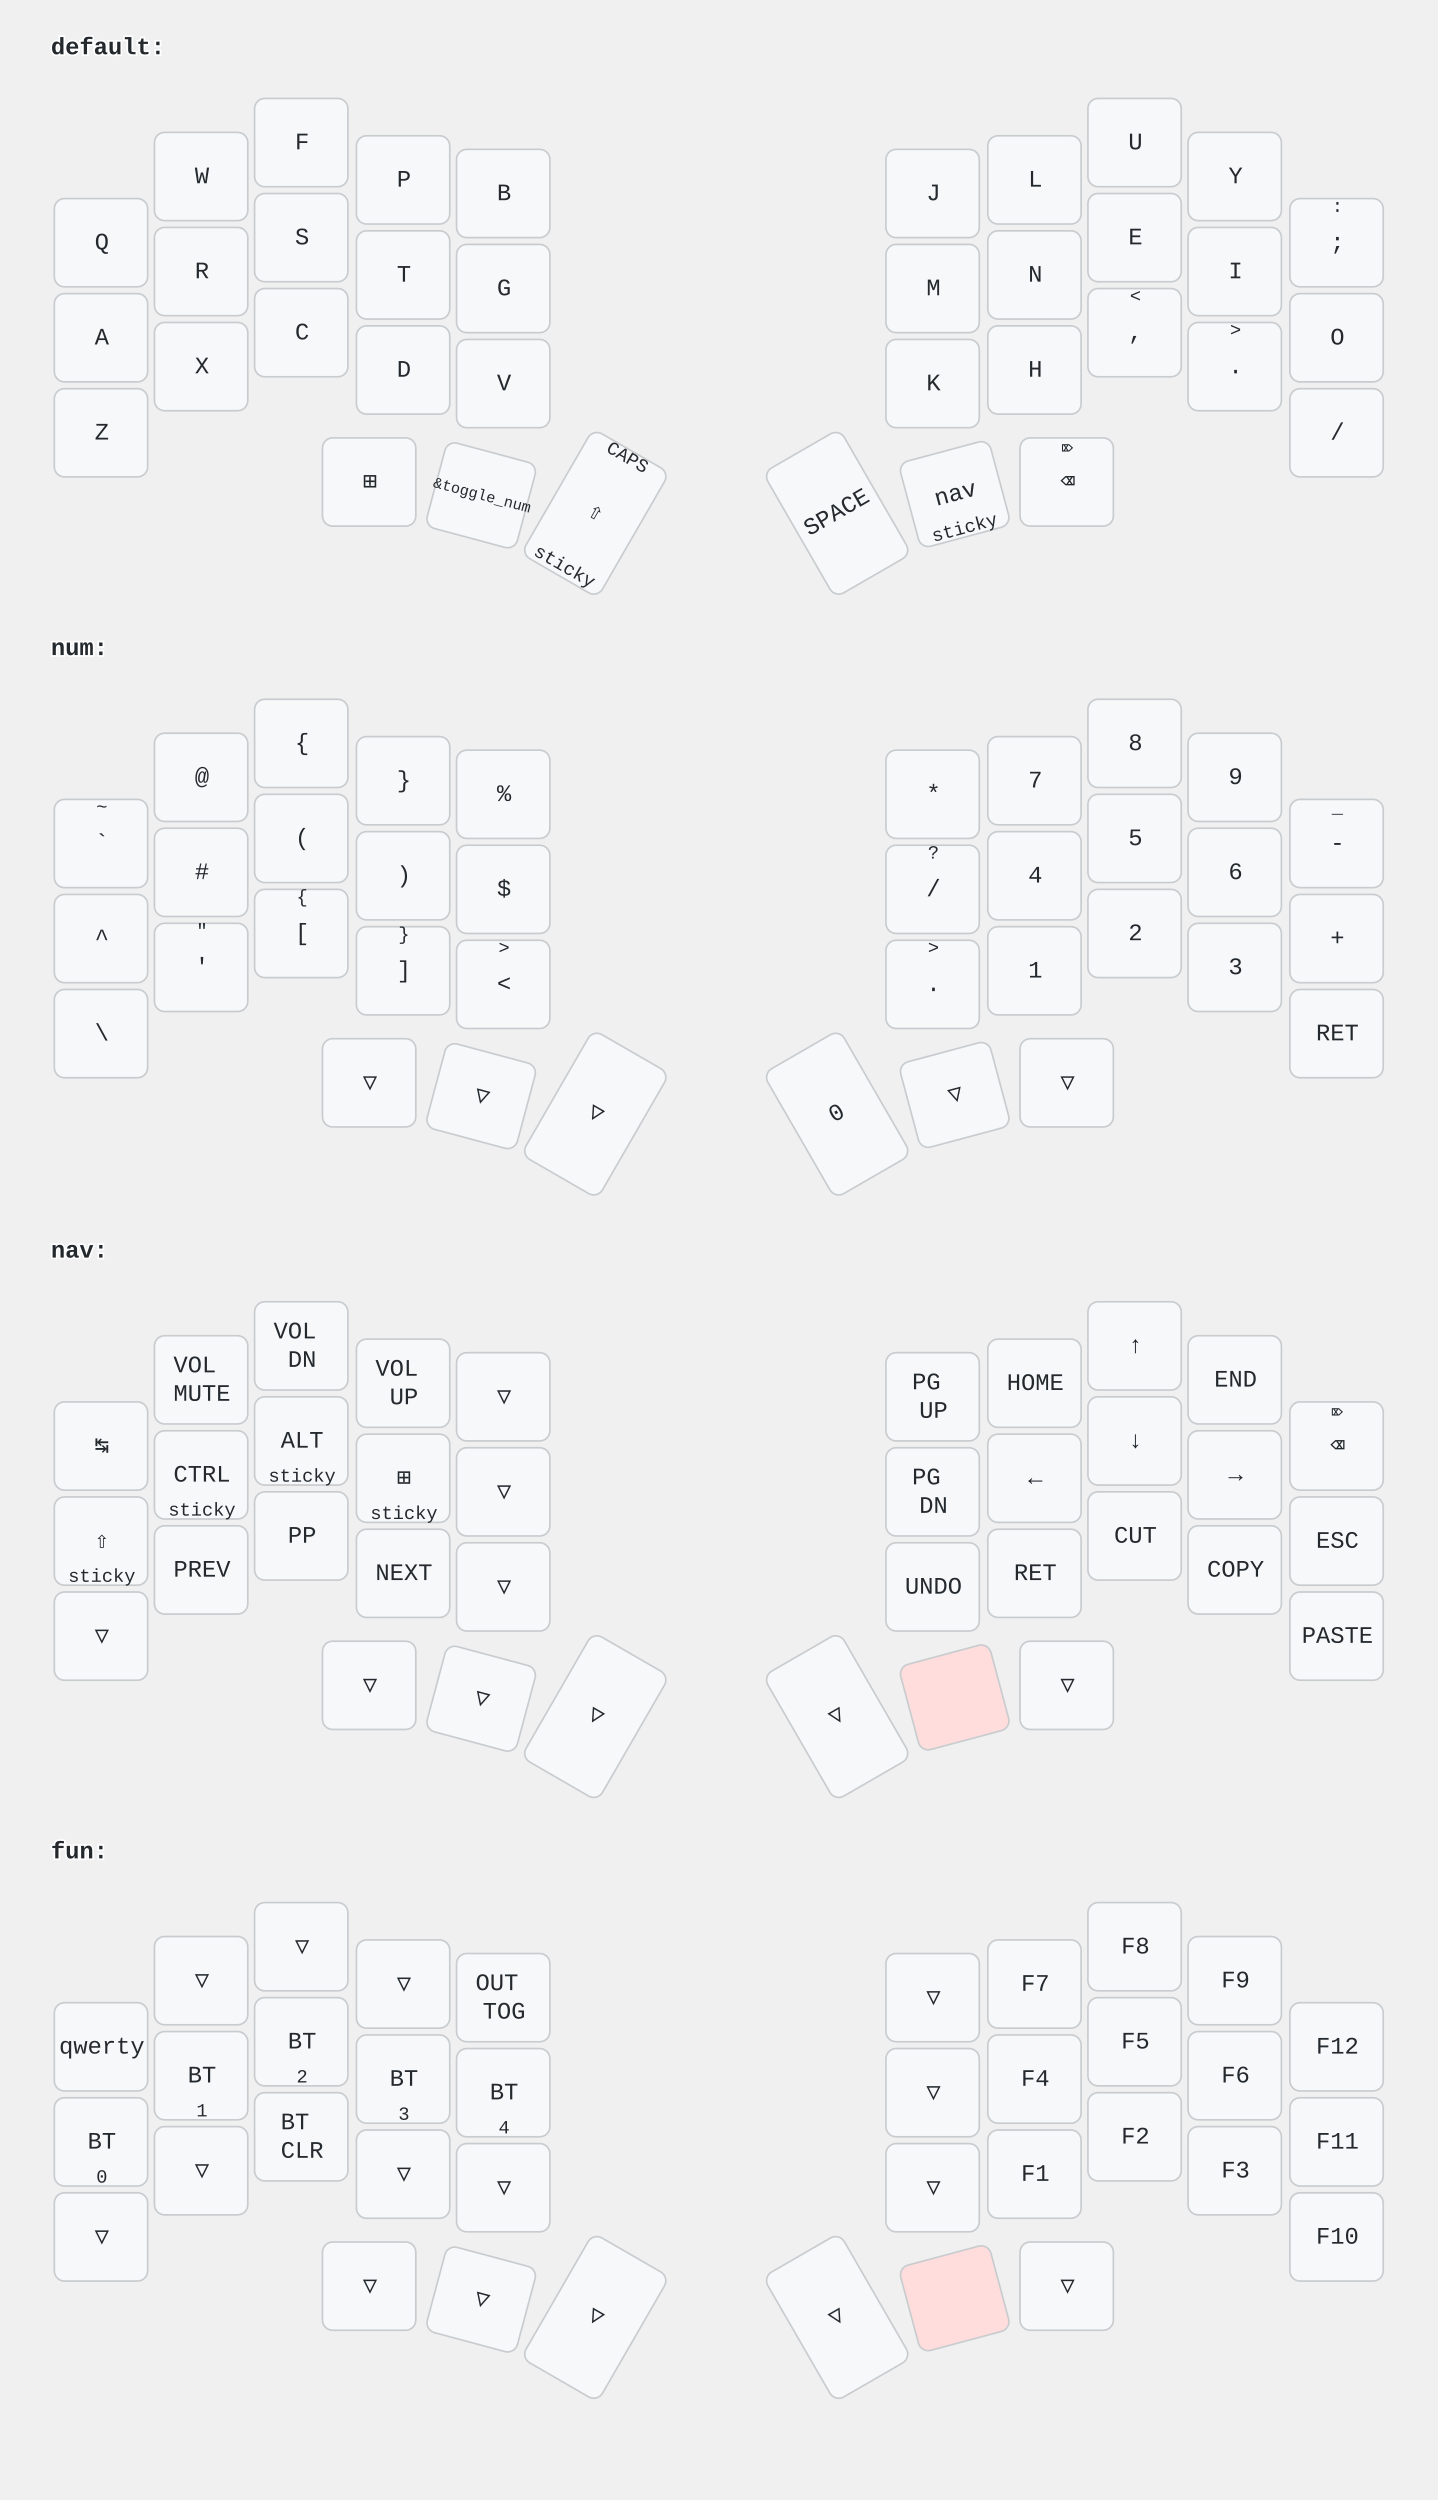
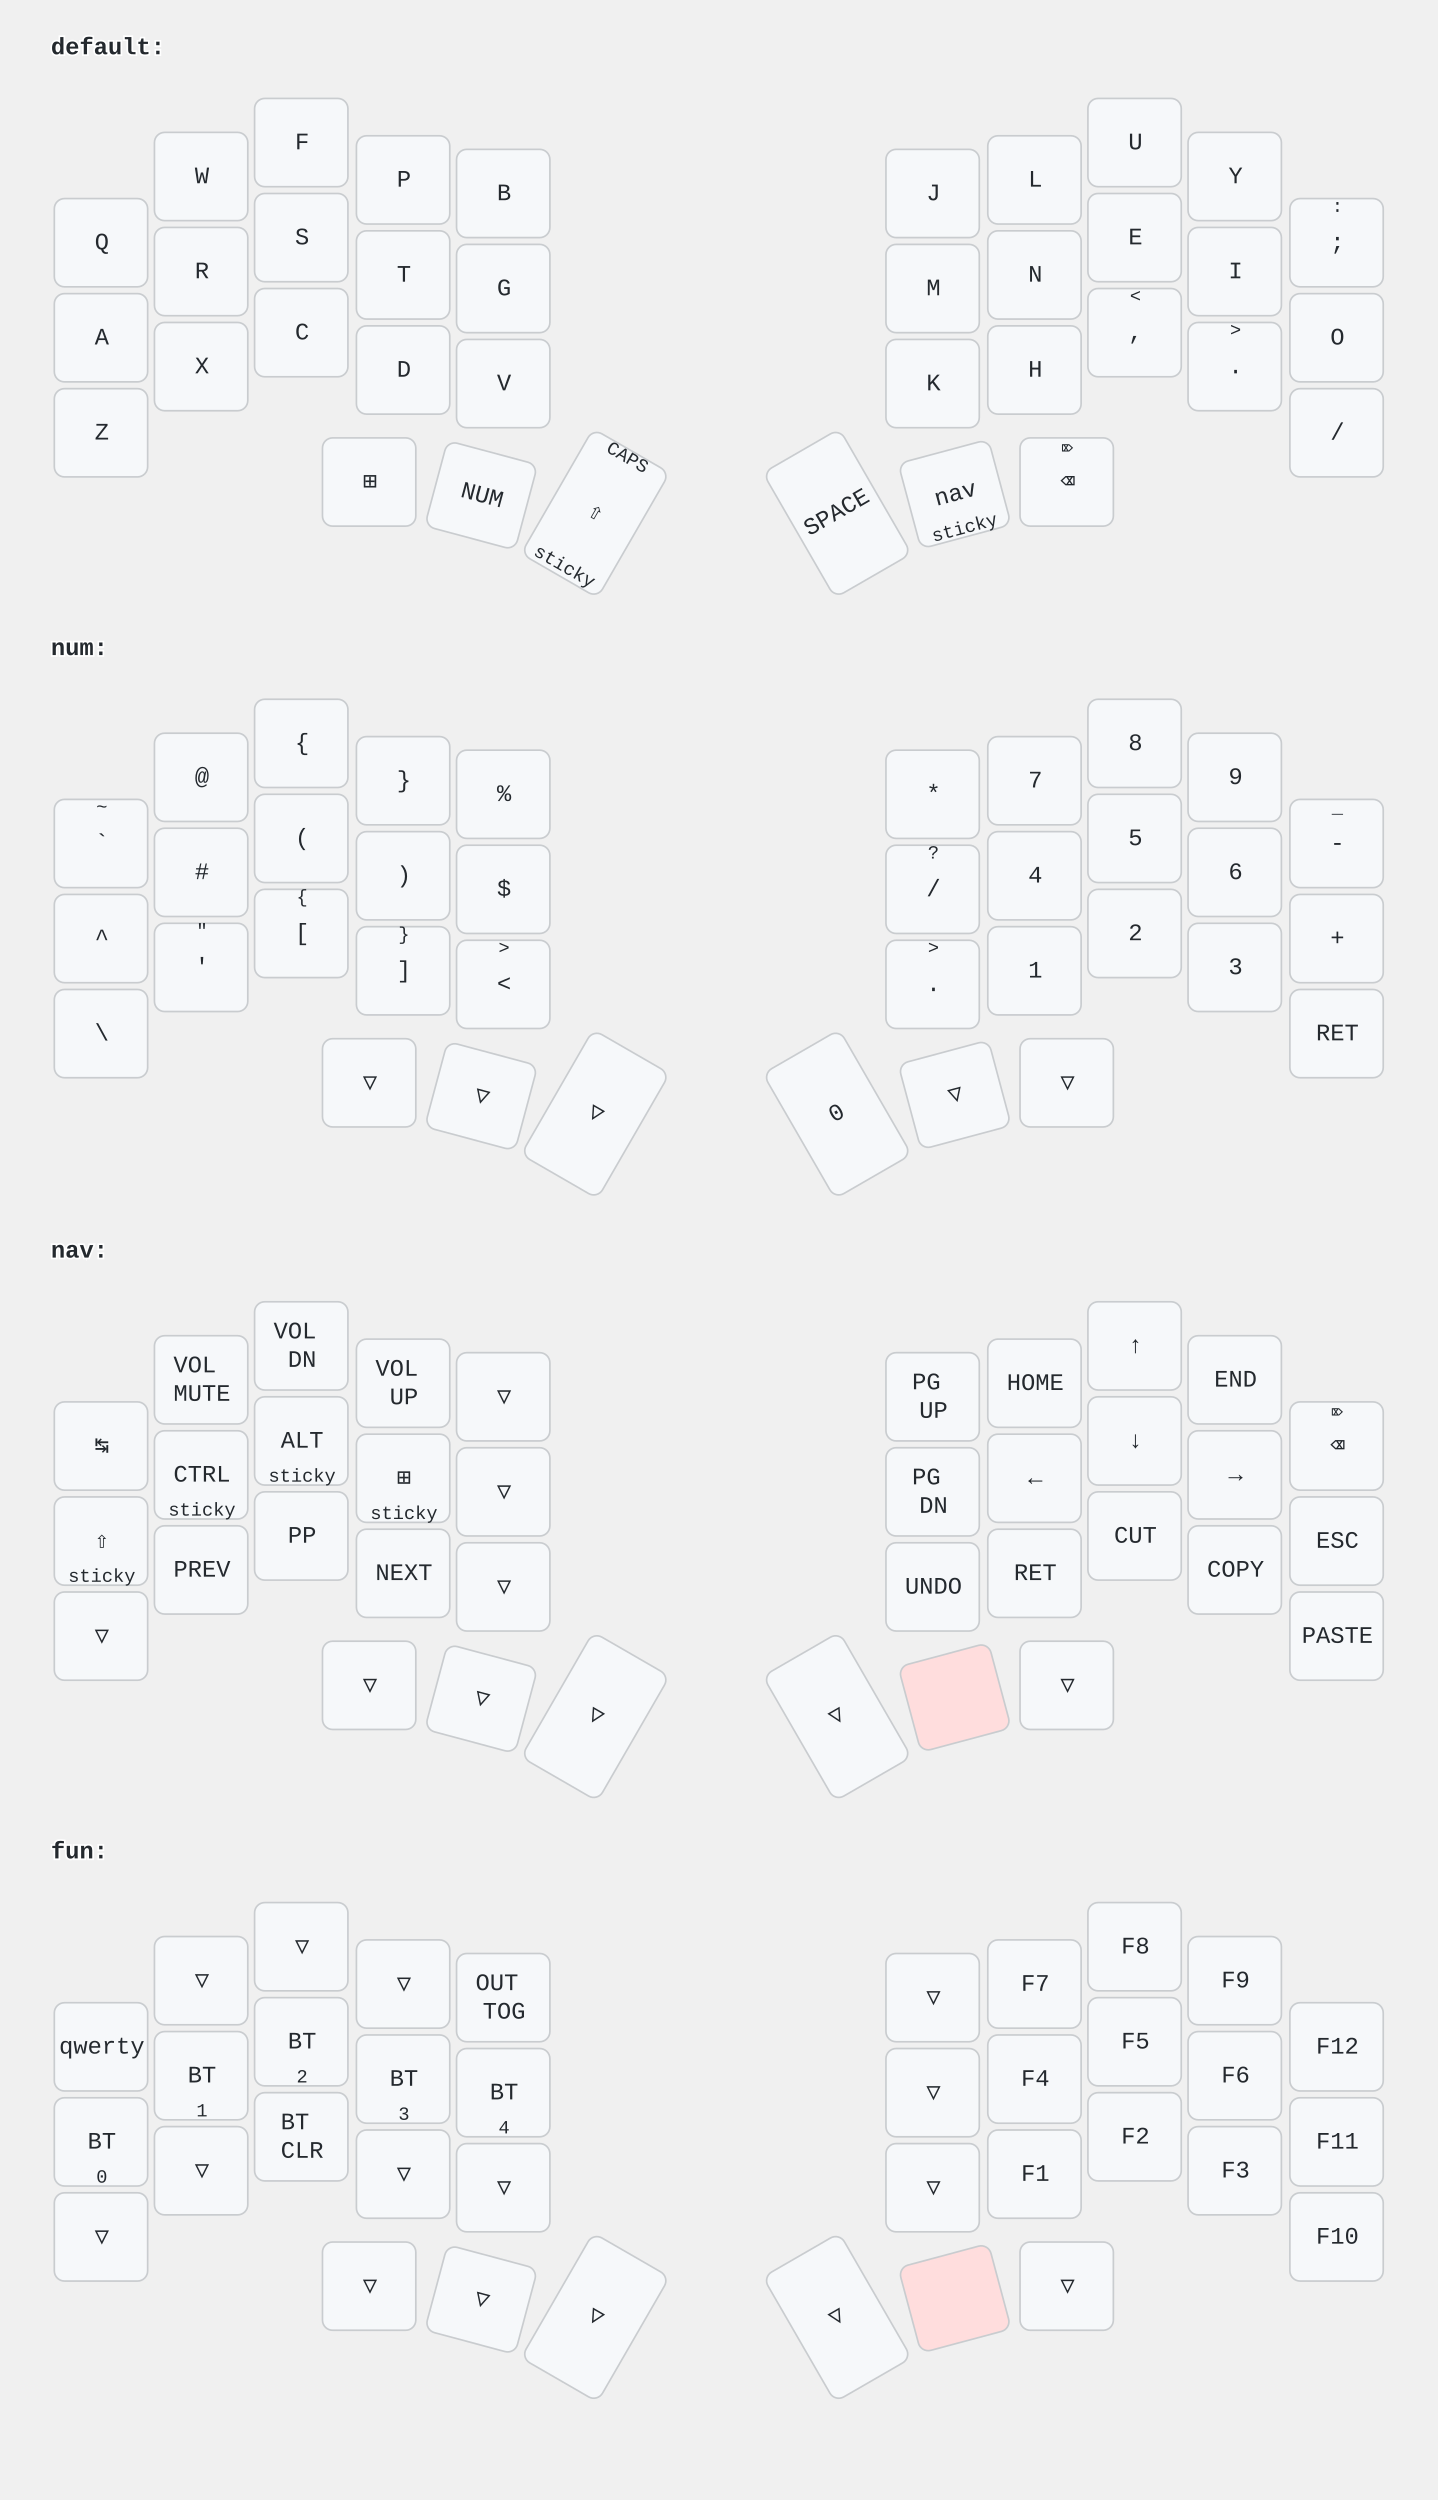
<svg xmlns="http://www.w3.org/2000/svg" width="847" height="1473" viewBox="0 0 847 1473" class="keymap">
  <style>/* font and background color specifications */
svg {
    font-family: SFMono-Regular,Consolas,Liberation Mono,Menlo,monospace;
    font-size: 14px;
    font-kerning: normal;
    text-rendering: optimizeLegibility;
    fill: #24292e;
}

/* default key styling */
rect {
    fill: #f6f8fa;
    stroke: #c9cccf;
    stroke-width: 1;
}

/* color accent for combo boxes */
rect.combo {
    fill: #cdf;
}

/* color accent for held keys */
rect.held, rect.combo.held {
    fill: #fdd;
}

/* color accent for ghost (optional) keys */
rect.ghost, rect.combo.ghost {
    fill: #ddd;
}

text {
    text-anchor: middle;
    dominant-baseline: middle;
}

/* styling for layer labels */
text.label {
    font-weight: bold;
    text-anchor: start;
    stroke: white;
    stroke-width: 2;
    paint-order: stroke;
}

/* styling for combo tap, and key hold/shifted label text */
text.combo, text.hold, text.shifted {
    font-size: 11px;
}

text.hold {
    text-anchor: middle;
    dominant-baseline: auto;
}

text.shifted {
    text-anchor: middle;
    dominant-baseline: hanging;
}

/* styling for hold/shifted label text in combo box */
text.combo.hold, text.combo.shifted {
    font-size: 8px;
}

/* styling for combo dendrons */
path {
    stroke-width: 1;
    stroke: gray;
    fill: none;
}
</style>
  <g transform="translate(30, 0)" class="layer-default">
    <text x="0" y="28" class="label">default:</text>
    <g transform="translate(0, 56)">
      <g transform="translate(30, 87)" class="key keypos-0">
        <rect rx="6" ry="6" x="-28" y="-26" width="55" height="52" class="key" />
        <text x="0" y="0" class="key tap">Q</text>
      </g>
      <g transform="translate(89, 48)" class="key keypos-1">
        <rect rx="6" ry="6" x="-28" y="-26" width="55" height="52" class="key" />
        <text x="0" y="0" class="key tap">W</text>
      </g>
      <g transform="translate(148, 28)" class="key keypos-2">
        <rect rx="6" ry="6" x="-28" y="-26" width="55" height="52" class="key" />
        <text x="0" y="0" class="key tap">F</text>
      </g>
      <g transform="translate(208, 50)" class="key keypos-3">
        <rect rx="6" ry="6" x="-28" y="-26" width="55" height="52" class="key" />
        <text x="0" y="0" class="key tap">P</text>
      </g>
      <g transform="translate(267, 58)" class="key keypos-4">
        <rect rx="6" ry="6" x="-28" y="-26" width="55" height="52" class="key" />
        <text x="0" y="0" class="key tap">B</text>
      </g>
      <g transform="translate(520, 58)" class="key keypos-5">
        <rect rx="6" ry="6" x="-28" y="-26" width="55" height="52" class="key" />
        <text x="0" y="0" class="key tap">J</text>
      </g>
      <g transform="translate(580, 50)" class="key keypos-6">
        <rect rx="6" ry="6" x="-28" y="-26" width="55" height="52" class="key" />
        <text x="0" y="0" class="key tap">L</text>
      </g>
      <g transform="translate(639, 28)" class="key keypos-7">
        <rect rx="6" ry="6" x="-28" y="-26" width="55" height="52" class="key" />
        <text x="0" y="0" class="key tap">U</text>
      </g>
      <g transform="translate(698, 48)" class="key keypos-8">
        <rect rx="6" ry="6" x="-28" y="-26" width="55" height="52" class="key" />
        <text x="0" y="0" class="key tap">Y</text>
      </g>
      <g transform="translate(758, 87)" class="key keypos-9">
        <rect rx="6" ry="6" x="-28" y="-26" width="55" height="52" class="key" />
        <text x="0" y="0" class="key tap">;</text>
        <text x="0" y="-24" class="key shifted">:</text>
      </g>
      <g transform="translate(30, 143)" class="key keypos-10">
        <rect rx="6" ry="6" x="-28" y="-26" width="55" height="52" class="key" />
        <text x="0" y="0" class="key tap">A</text>
      </g>
      <g transform="translate(89, 104)" class="key keypos-11">
        <rect rx="6" ry="6" x="-28" y="-26" width="55" height="52" class="key" />
        <text x="0" y="0" class="key tap">R</text>
      </g>
      <g transform="translate(148, 84)" class="key keypos-12">
        <rect rx="6" ry="6" x="-28" y="-26" width="55" height="52" class="key" />
        <text x="0" y="0" class="key tap">S</text>
      </g>
      <g transform="translate(208, 106)" class="key keypos-13">
        <rect rx="6" ry="6" x="-28" y="-26" width="55" height="52" class="key" />
        <text x="0" y="0" class="key tap">T</text>
      </g>
      <g transform="translate(267, 114)" class="key keypos-14">
        <rect rx="6" ry="6" x="-28" y="-26" width="55" height="52" class="key" />
        <text x="0" y="0" class="key tap">G</text>
      </g>
      <g transform="translate(520, 114)" class="key keypos-15">
        <rect rx="6" ry="6" x="-28" y="-26" width="55" height="52" class="key" />
        <text x="0" y="0" class="key tap">M</text>
      </g>
      <g transform="translate(580, 106)" class="key keypos-16">
        <rect rx="6" ry="6" x="-28" y="-26" width="55" height="52" class="key" />
        <text x="0" y="0" class="key tap">N</text>
      </g>
      <g transform="translate(639, 84)" class="key keypos-17">
        <rect rx="6" ry="6" x="-28" y="-26" width="55" height="52" class="key" />
        <text x="0" y="0" class="key tap">E</text>
      </g>
      <g transform="translate(698, 104)" class="key keypos-18">
        <rect rx="6" ry="6" x="-28" y="-26" width="55" height="52" class="key" />
        <text x="0" y="0" class="key tap">I</text>
      </g>
      <g transform="translate(758, 143)" class="key keypos-19">
        <rect rx="6" ry="6" x="-28" y="-26" width="55" height="52" class="key" />
        <text x="0" y="0" class="key tap">O</text>
      </g>
      <g transform="translate(30, 199)" class="key keypos-20">
        <rect rx="6" ry="6" x="-28" y="-26" width="55" height="52" class="key" />
        <text x="0" y="0" class="key tap">Z</text>
      </g>
      <g transform="translate(89, 160)" class="key keypos-21">
        <rect rx="6" ry="6" x="-28" y="-26" width="55" height="52" class="key" />
        <text x="0" y="0" class="key tap">X</text>
      </g>
      <g transform="translate(148, 140)" class="key keypos-22">
        <rect rx="6" ry="6" x="-28" y="-26" width="55" height="52" class="key" />
        <text x="0" y="0" class="key tap">C</text>
      </g>
      <g transform="translate(208, 162)" class="key keypos-23">
        <rect rx="6" ry="6" x="-28" y="-26" width="55" height="52" class="key" />
        <text x="0" y="0" class="key tap">D</text>
      </g>
      <g transform="translate(267, 170)" class="key keypos-24">
        <rect rx="6" ry="6" x="-28" y="-26" width="55" height="52" class="key" />
        <text x="0" y="0" class="key tap">V</text>
      </g>
      <g transform="translate(520, 170)" class="key keypos-25">
        <rect rx="6" ry="6" x="-28" y="-26" width="55" height="52" class="key" />
        <text x="0" y="0" class="key tap">K</text>
      </g>
      <g transform="translate(580, 162)" class="key keypos-26">
        <rect rx="6" ry="6" x="-28" y="-26" width="55" height="52" class="key" />
        <text x="0" y="0" class="key tap">H</text>
      </g>
      <g transform="translate(639, 140)" class="key keypos-27">
        <rect rx="6" ry="6" x="-28" y="-26" width="55" height="52" class="key" />
        <text x="0" y="0" class="key tap">,</text>
        <text x="0" y="-24" class="key shifted">&lt;</text>
      </g>
      <g transform="translate(698, 160)" class="key keypos-28">
        <rect rx="6" ry="6" x="-28" y="-26" width="55" height="52" class="key" />
        <text x="0" y="0" class="key tap">.</text>
        <text x="0" y="-24" class="key shifted">&gt;</text>
      </g>
      <g transform="translate(758, 199)" class="key keypos-29">
        <rect rx="6" ry="6" x="-28" y="-26" width="55" height="52" class="key" />
        <text x="0" y="0" class="key tap">/</text>
      </g>
      <g transform="translate(188, 228)" class="key keypos-30">
        <rect rx="6" ry="6" x="-28" y="-26" width="55" height="52" class="key" />
        <text x="0" y="0" class="key tap">⊞</text>
      </g>
      <g transform="translate(254, 236) rotate(15.0)" class="key keypos-31">
        <rect rx="6" ry="6" x="-28" y="-26" width="55" height="52" class="key" />
-         <text x="0" y="0" class="key tap">
-           <tspan style="font-size: 64%">&amp;toggle_num</tspan>
-         </text>
+         <text x="0" y="0" class="key tap">NUM</text>
      </g>
      <g transform="translate(321, 246) rotate(30.0)" class="key keypos-32">
        <rect rx="6" ry="6" x="-26" y="-42" width="52" height="85" class="key" />
        <text x="0" y="0" class="key tap">⇧</text>
        <text x="0" y="40" class="key hold">sticky</text>
        <text x="0" y="-40" class="key shifted">CAPS</text>
      </g>
      <g transform="translate(463, 246) rotate(-30.0)" class="key keypos-33">
        <rect rx="6" ry="6" x="-26" y="-42" width="52" height="85" class="key" />
        <text x="0" y="0" class="key tap">SPACE</text>
      </g>
      <g transform="translate(533, 235) rotate(-15.0)" class="key keypos-34">
        <rect rx="6" ry="6" x="-28" y="-26" width="55" height="52" class="key" />
        <text x="0" y="0" class="key tap">nav</text>
        <text x="0" y="24" class="key hold">sticky</text>
      </g>
      <g transform="translate(599, 228)" class="key keypos-35">
        <rect rx="6" ry="6" x="-28" y="-26" width="55" height="52" class="key" />
        <text x="0" y="0" class="key tap">⌫</text>
        <text x="0" y="-24" class="key shifted">⌦</text>
      </g>
    </g>
  </g>
  <g transform="translate(30, 354)" class="layer-num">
    <text x="0" y="28" class="label">num:</text>
    <g transform="translate(0, 56)">
      <g transform="translate(30, 87)" class="key keypos-0">
        <rect rx="6" ry="6" x="-28" y="-26" width="55" height="52" class="key" />
        <text x="0" y="0" class="key tap">`</text>
        <text x="0" y="-24" class="key shifted">~</text>
      </g>
      <g transform="translate(89, 48)" class="key keypos-1">
        <rect rx="6" ry="6" x="-28" y="-26" width="55" height="52" class="key" />
        <text x="0" y="0" class="key tap">@</text>
      </g>
      <g transform="translate(148, 28)" class="key keypos-2">
        <rect rx="6" ry="6" x="-28" y="-26" width="55" height="52" class="key" />
        <text x="0" y="0" class="key tap">{</text>
      </g>
      <g transform="translate(208, 50)" class="key keypos-3">
        <rect rx="6" ry="6" x="-28" y="-26" width="55" height="52" class="key" />
        <text x="0" y="0" class="key tap">}</text>
      </g>
      <g transform="translate(267, 58)" class="key keypos-4">
        <rect rx="6" ry="6" x="-28" y="-26" width="55" height="52" class="key" />
        <text x="0" y="0" class="key tap">%</text>
      </g>
      <g transform="translate(520, 58)" class="key keypos-5">
        <rect rx="6" ry="6" x="-28" y="-26" width="55" height="52" class="key" />
        <text x="0" y="0" class="key tap">*</text>
      </g>
      <g transform="translate(580, 50)" class="key keypos-6">
        <rect rx="6" ry="6" x="-28" y="-26" width="55" height="52" class="key" />
        <text x="0" y="0" class="key tap">7</text>
      </g>
      <g transform="translate(639, 28)" class="key keypos-7">
        <rect rx="6" ry="6" x="-28" y="-26" width="55" height="52" class="key" />
        <text x="0" y="0" class="key tap">8</text>
      </g>
      <g transform="translate(698, 48)" class="key keypos-8">
        <rect rx="6" ry="6" x="-28" y="-26" width="55" height="52" class="key" />
        <text x="0" y="0" class="key tap">9</text>
      </g>
      <g transform="translate(758, 87)" class="key keypos-9">
        <rect rx="6" ry="6" x="-28" y="-26" width="55" height="52" class="key" />
        <text x="0" y="0" class="key tap">-</text>
        <text x="0" y="-24" class="key shifted">_</text>
      </g>
      <g transform="translate(30, 143)" class="key keypos-10">
        <rect rx="6" ry="6" x="-28" y="-26" width="55" height="52" class="key" />
        <text x="0" y="0" class="key tap">^</text>
      </g>
      <g transform="translate(89, 104)" class="key keypos-11">
        <rect rx="6" ry="6" x="-28" y="-26" width="55" height="52" class="key" />
        <text x="0" y="0" class="key tap">#</text>
      </g>
      <g transform="translate(148, 84)" class="key keypos-12">
        <rect rx="6" ry="6" x="-28" y="-26" width="55" height="52" class="key" />
        <text x="0" y="0" class="key tap">(</text>
      </g>
      <g transform="translate(208, 106)" class="key keypos-13">
        <rect rx="6" ry="6" x="-28" y="-26" width="55" height="52" class="key" />
        <text x="0" y="0" class="key tap">)</text>
      </g>
      <g transform="translate(267, 114)" class="key keypos-14">
        <rect rx="6" ry="6" x="-28" y="-26" width="55" height="52" class="key" />
        <text x="0" y="0" class="key tap">$</text>
      </g>
      <g transform="translate(520, 114)" class="key keypos-15">
        <rect rx="6" ry="6" x="-28" y="-26" width="55" height="52" class="key" />
        <text x="0" y="0" class="key tap">/</text>
        <text x="0" y="-24" class="key shifted">?</text>
      </g>
      <g transform="translate(580, 106)" class="key keypos-16">
        <rect rx="6" ry="6" x="-28" y="-26" width="55" height="52" class="key" />
        <text x="0" y="0" class="key tap">4</text>
      </g>
      <g transform="translate(639, 84)" class="key keypos-17">
        <rect rx="6" ry="6" x="-28" y="-26" width="55" height="52" class="key" />
        <text x="0" y="0" class="key tap">5</text>
      </g>
      <g transform="translate(698, 104)" class="key keypos-18">
        <rect rx="6" ry="6" x="-28" y="-26" width="55" height="52" class="key" />
        <text x="0" y="0" class="key tap">6</text>
      </g>
      <g transform="translate(758, 143)" class="key keypos-19">
        <rect rx="6" ry="6" x="-28" y="-26" width="55" height="52" class="key" />
        <text x="0" y="0" class="key tap">+</text>
      </g>
      <g transform="translate(30, 199)" class="key keypos-20">
        <rect rx="6" ry="6" x="-28" y="-26" width="55" height="52" class="key" />
        <text x="0" y="0" class="key tap">\</text>
      </g>
      <g transform="translate(89, 160)" class="key keypos-21">
        <rect rx="6" ry="6" x="-28" y="-26" width="55" height="52" class="key" />
        <text x="0" y="0" class="key tap">'</text>
        <text x="0" y="-24" class="key shifted">"</text>
      </g>
      <g transform="translate(148, 140)" class="key keypos-22">
        <rect rx="6" ry="6" x="-28" y="-26" width="55" height="52" class="key" />
        <text x="0" y="0" class="key tap">[</text>
        <text x="0" y="-24" class="key shifted">{</text>
      </g>
      <g transform="translate(208, 162)" class="key keypos-23">
        <rect rx="6" ry="6" x="-28" y="-26" width="55" height="52" class="key" />
        <text x="0" y="0" class="key tap">]</text>
        <text x="0" y="-24" class="key shifted">}</text>
      </g>
      <g transform="translate(267, 170)" class="key keypos-24">
        <rect rx="6" ry="6" x="-28" y="-26" width="55" height="52" class="key" />
        <text x="0" y="0" class="key tap">&lt;</text>
        <text x="0" y="-24" class="key shifted">&gt;</text>
      </g>
      <g transform="translate(520, 170)" class="key keypos-25">
        <rect rx="6" ry="6" x="-28" y="-26" width="55" height="52" class="key" />
        <text x="0" y="0" class="key tap">.</text>
        <text x="0" y="-24" class="key shifted">&gt;</text>
      </g>
      <g transform="translate(580, 162)" class="key keypos-26">
        <rect rx="6" ry="6" x="-28" y="-26" width="55" height="52" class="key" />
        <text x="0" y="0" class="key tap">1</text>
      </g>
      <g transform="translate(639, 140)" class="key keypos-27">
        <rect rx="6" ry="6" x="-28" y="-26" width="55" height="52" class="key" />
        <text x="0" y="0" class="key tap">2</text>
      </g>
      <g transform="translate(698, 160)" class="key keypos-28">
        <rect rx="6" ry="6" x="-28" y="-26" width="55" height="52" class="key" />
        <text x="0" y="0" class="key tap">3</text>
      </g>
      <g transform="translate(758, 199)" class="key keypos-29">
        <rect rx="6" ry="6" x="-28" y="-26" width="55" height="52" class="key" />
        <text x="0" y="0" class="key tap">RET</text>
      </g>
      <g transform="translate(188, 228)" class="key trans keypos-30">
        <rect rx="6" ry="6" x="-28" y="-26" width="55" height="52" class="key trans" />
        <text x="0" y="0" class="key trans tap">▽</text>
      </g>
      <g transform="translate(254, 236) rotate(15.0)" class="key trans keypos-31">
        <rect rx="6" ry="6" x="-28" y="-26" width="55" height="52" class="key trans" />
        <text x="0" y="0" class="key trans tap">▽</text>
      </g>
      <g transform="translate(321, 246) rotate(30.0)" class="key trans keypos-32">
        <rect rx="6" ry="6" x="-26" y="-42" width="52" height="85" class="key trans" />
        <text x="0" y="0" class="key trans tap">▽</text>
      </g>
      <g transform="translate(463, 246) rotate(-30.0)" class="key keypos-33">
        <rect rx="6" ry="6" x="-26" y="-42" width="52" height="85" class="key" />
        <text x="0" y="0" class="key tap">0</text>
      </g>
      <g transform="translate(533, 235) rotate(-15.0)" class="key trans keypos-34">
        <rect rx="6" ry="6" x="-28" y="-26" width="55" height="52" class="key trans" />
        <text x="0" y="0" class="key trans tap">▽</text>
      </g>
      <g transform="translate(599, 228)" class="key trans keypos-35">
        <rect rx="6" ry="6" x="-28" y="-26" width="55" height="52" class="key trans" />
        <text x="0" y="0" class="key trans tap">▽</text>
      </g>
    </g>
  </g>
  <g transform="translate(30, 709)" class="layer-nav">
    <text x="0" y="28" class="label">nav:</text>
    <g transform="translate(0, 56)">
      <g transform="translate(30, 87)" class="key keypos-0">
        <rect rx="6" ry="6" x="-28" y="-26" width="55" height="52" class="key" />
        <text x="0" y="0" class="key tap">↹</text>
      </g>
      <g transform="translate(89, 48)" class="key keypos-1">
        <rect rx="6" ry="6" x="-28" y="-26" width="55" height="52" class="key" />
        <text x="0" y="0" class="key tap">
          <tspan x="0" dy="-0.6em">VOL</tspan>
          <tspan x="0" dy="1.2em">MUTE</tspan>
        </text>
      </g>
      <g transform="translate(148, 28)" class="key keypos-2">
        <rect rx="6" ry="6" x="-28" y="-26" width="55" height="52" class="key" />
        <text x="0" y="0" class="key tap">
          <tspan x="0" dy="-0.6em">VOL</tspan>
          <tspan x="0" dy="1.2em">DN</tspan>
        </text>
      </g>
      <g transform="translate(208, 50)" class="key keypos-3">
        <rect rx="6" ry="6" x="-28" y="-26" width="55" height="52" class="key" />
        <text x="0" y="0" class="key tap">
          <tspan x="0" dy="-0.6em">VOL</tspan>
          <tspan x="0" dy="1.2em">UP</tspan>
        </text>
      </g>
      <g transform="translate(267, 58)" class="key trans keypos-4">
        <rect rx="6" ry="6" x="-28" y="-26" width="55" height="52" class="key trans" />
        <text x="0" y="0" class="key trans tap">▽</text>
      </g>
      <g transform="translate(520, 58)" class="key keypos-5">
        <rect rx="6" ry="6" x="-28" y="-26" width="55" height="52" class="key" />
        <text x="0" y="0" class="key tap">
          <tspan x="0" dy="-0.6em">PG</tspan>
          <tspan x="0" dy="1.2em">UP</tspan>
        </text>
      </g>
      <g transform="translate(580, 50)" class="key keypos-6">
        <rect rx="6" ry="6" x="-28" y="-26" width="55" height="52" class="key" />
        <text x="0" y="0" class="key tap">HOME</text>
      </g>
      <g transform="translate(639, 28)" class="key keypos-7">
        <rect rx="6" ry="6" x="-28" y="-26" width="55" height="52" class="key" />
        <text x="0" y="0" class="key tap">↑</text>
      </g>
      <g transform="translate(698, 48)" class="key keypos-8">
        <rect rx="6" ry="6" x="-28" y="-26" width="55" height="52" class="key" />
        <text x="0" y="0" class="key tap">END</text>
      </g>
      <g transform="translate(758, 87)" class="key keypos-9">
        <rect rx="6" ry="6" x="-28" y="-26" width="55" height="52" class="key" />
        <text x="0" y="0" class="key tap">⌫</text>
        <text x="0" y="-24" class="key shifted">⌦</text>
      </g>
      <g transform="translate(30, 143)" class="key keypos-10">
        <rect rx="6" ry="6" x="-28" y="-26" width="55" height="52" class="key" />
        <text x="0" y="0" class="key tap">⇧</text>
        <text x="0" y="24" class="key hold">sticky</text>
      </g>
      <g transform="translate(89, 104)" class="key keypos-11">
        <rect rx="6" ry="6" x="-28" y="-26" width="55" height="52" class="key" />
        <text x="0" y="0" class="key tap">CTRL</text>
        <text x="0" y="24" class="key hold">sticky</text>
      </g>
      <g transform="translate(148, 84)" class="key keypos-12">
        <rect rx="6" ry="6" x="-28" y="-26" width="55" height="52" class="key" />
        <text x="0" y="0" class="key tap">ALT</text>
        <text x="0" y="24" class="key hold">sticky</text>
      </g>
      <g transform="translate(208, 106)" class="key keypos-13">
        <rect rx="6" ry="6" x="-28" y="-26" width="55" height="52" class="key" />
        <text x="0" y="0" class="key tap">⊞</text>
        <text x="0" y="24" class="key hold">sticky</text>
      </g>
      <g transform="translate(267, 114)" class="key trans keypos-14">
        <rect rx="6" ry="6" x="-28" y="-26" width="55" height="52" class="key trans" />
        <text x="0" y="0" class="key trans tap">▽</text>
      </g>
      <g transform="translate(520, 114)" class="key keypos-15">
        <rect rx="6" ry="6" x="-28" y="-26" width="55" height="52" class="key" />
        <text x="0" y="0" class="key tap">
          <tspan x="0" dy="-0.6em">PG</tspan>
          <tspan x="0" dy="1.2em">DN</tspan>
        </text>
      </g>
      <g transform="translate(580, 106)" class="key keypos-16">
        <rect rx="6" ry="6" x="-28" y="-26" width="55" height="52" class="key" />
        <text x="0" y="0" class="key tap">←</text>
      </g>
      <g transform="translate(639, 84)" class="key keypos-17">
        <rect rx="6" ry="6" x="-28" y="-26" width="55" height="52" class="key" />
        <text x="0" y="0" class="key tap">↓</text>
      </g>
      <g transform="translate(698, 104)" class="key keypos-18">
        <rect rx="6" ry="6" x="-28" y="-26" width="55" height="52" class="key" />
        <text x="0" y="0" class="key tap">→</text>
      </g>
      <g transform="translate(758, 143)" class="key keypos-19">
        <rect rx="6" ry="6" x="-28" y="-26" width="55" height="52" class="key" />
        <text x="0" y="0" class="key tap">ESC</text>
      </g>
      <g transform="translate(30, 199)" class="key trans keypos-20">
        <rect rx="6" ry="6" x="-28" y="-26" width="55" height="52" class="key trans" />
        <text x="0" y="0" class="key trans tap">▽</text>
      </g>
      <g transform="translate(89, 160)" class="key keypos-21">
        <rect rx="6" ry="6" x="-28" y="-26" width="55" height="52" class="key" />
        <text x="0" y="0" class="key tap">PREV</text>
      </g>
      <g transform="translate(148, 140)" class="key keypos-22">
        <rect rx="6" ry="6" x="-28" y="-26" width="55" height="52" class="key" />
        <text x="0" y="0" class="key tap">PP</text>
      </g>
      <g transform="translate(208, 162)" class="key keypos-23">
        <rect rx="6" ry="6" x="-28" y="-26" width="55" height="52" class="key" />
        <text x="0" y="0" class="key tap">NEXT</text>
      </g>
      <g transform="translate(267, 170)" class="key trans keypos-24">
        <rect rx="6" ry="6" x="-28" y="-26" width="55" height="52" class="key trans" />
        <text x="0" y="0" class="key trans tap">▽</text>
      </g>
      <g transform="translate(520, 170)" class="key keypos-25">
        <rect rx="6" ry="6" x="-28" y="-26" width="55" height="52" class="key" />
        <text x="0" y="0" class="key tap">UNDO</text>
      </g>
      <g transform="translate(580, 162)" class="key keypos-26">
        <rect rx="6" ry="6" x="-28" y="-26" width="55" height="52" class="key" />
        <text x="0" y="0" class="key tap">RET</text>
      </g>
      <g transform="translate(639, 140)" class="key keypos-27">
        <rect rx="6" ry="6" x="-28" y="-26" width="55" height="52" class="key" />
        <text x="0" y="0" class="key tap">CUT</text>
      </g>
      <g transform="translate(698, 160)" class="key keypos-28">
        <rect rx="6" ry="6" x="-28" y="-26" width="55" height="52" class="key" />
        <text x="0" y="0" class="key tap">COPY</text>
      </g>
      <g transform="translate(758, 199)" class="key keypos-29">
        <rect rx="6" ry="6" x="-28" y="-26" width="55" height="52" class="key" />
        <text x="0" y="0" class="key tap">PASTE</text>
      </g>
      <g transform="translate(188, 228)" class="key trans keypos-30">
        <rect rx="6" ry="6" x="-28" y="-26" width="55" height="52" class="key trans" />
        <text x="0" y="0" class="key trans tap">▽</text>
      </g>
      <g transform="translate(254, 236) rotate(15.0)" class="key trans keypos-31">
        <rect rx="6" ry="6" x="-28" y="-26" width="55" height="52" class="key trans" />
        <text x="0" y="0" class="key trans tap">▽</text>
      </g>
      <g transform="translate(321, 246) rotate(30.0)" class="key trans keypos-32">
        <rect rx="6" ry="6" x="-26" y="-42" width="52" height="85" class="key trans" />
        <text x="0" y="0" class="key trans tap">▽</text>
      </g>
      <g transform="translate(463, 246) rotate(-30.0)" class="key trans keypos-33">
        <rect rx="6" ry="6" x="-26" y="-42" width="52" height="85" class="key trans" />
        <text x="0" y="0" class="key trans tap">▽</text>
      </g>
      <g transform="translate(533, 235) rotate(-15.0)" class="key held keypos-34">
        <rect rx="6" ry="6" x="-28" y="-26" width="55" height="52" class="key held" />
      </g>
      <g transform="translate(599, 228)" class="key trans keypos-35">
        <rect rx="6" ry="6" x="-28" y="-26" width="55" height="52" class="key trans" />
        <text x="0" y="0" class="key trans tap">▽</text>
      </g>
    </g>
  </g>
  <g transform="translate(30, 1063)" class="layer-fun">
    <text x="0" y="28" class="label">fun:</text>
    <g transform="translate(0, 56)">
      <g transform="translate(30, 87)" class="key keypos-0">
        <rect rx="6" ry="6" x="-28" y="-26" width="55" height="52" class="key" />
        <text x="0" y="0" class="key tap">qwerty</text>
      </g>
      <g transform="translate(89, 48)" class="key trans keypos-1">
        <rect rx="6" ry="6" x="-28" y="-26" width="55" height="52" class="key trans" />
        <text x="0" y="0" class="key trans tap">▽</text>
      </g>
      <g transform="translate(148, 28)" class="key trans keypos-2">
        <rect rx="6" ry="6" x="-28" y="-26" width="55" height="52" class="key trans" />
        <text x="0" y="0" class="key trans tap">▽</text>
      </g>
      <g transform="translate(208, 50)" class="key trans keypos-3">
        <rect rx="6" ry="6" x="-28" y="-26" width="55" height="52" class="key trans" />
        <text x="0" y="0" class="key trans tap">▽</text>
      </g>
      <g transform="translate(267, 58)" class="key keypos-4">
        <rect rx="6" ry="6" x="-28" y="-26" width="55" height="52" class="key" />
        <text x="0" y="0" class="key tap">
          <tspan x="0" dy="-0.6em">OUT</tspan>
          <tspan x="0" dy="1.2em">TOG</tspan>
        </text>
      </g>
      <g transform="translate(520, 58)" class="key trans keypos-5">
        <rect rx="6" ry="6" x="-28" y="-26" width="55" height="52" class="key trans" />
        <text x="0" y="0" class="key trans tap">▽</text>
      </g>
      <g transform="translate(580, 50)" class="key keypos-6">
        <rect rx="6" ry="6" x="-28" y="-26" width="55" height="52" class="key" />
        <text x="0" y="0" class="key tap">F7</text>
      </g>
      <g transform="translate(639, 28)" class="key keypos-7">
        <rect rx="6" ry="6" x="-28" y="-26" width="55" height="52" class="key" />
        <text x="0" y="0" class="key tap">F8</text>
      </g>
      <g transform="translate(698, 48)" class="key keypos-8">
        <rect rx="6" ry="6" x="-28" y="-26" width="55" height="52" class="key" />
        <text x="0" y="0" class="key tap">F9</text>
      </g>
      <g transform="translate(758, 87)" class="key keypos-9">
        <rect rx="6" ry="6" x="-28" y="-26" width="55" height="52" class="key" />
        <text x="0" y="0" class="key tap">F12</text>
      </g>
      <g transform="translate(30, 143)" class="key keypos-10">
        <rect rx="6" ry="6" x="-28" y="-26" width="55" height="52" class="key" />
        <text x="0" y="0" class="key tap">BT</text>
        <text x="0" y="24" class="key hold">0</text>
      </g>
      <g transform="translate(89, 104)" class="key keypos-11">
        <rect rx="6" ry="6" x="-28" y="-26" width="55" height="52" class="key" />
        <text x="0" y="0" class="key tap">BT</text>
        <text x="0" y="24" class="key hold">1</text>
      </g>
      <g transform="translate(148, 84)" class="key keypos-12">
        <rect rx="6" ry="6" x="-28" y="-26" width="55" height="52" class="key" />
        <text x="0" y="0" class="key tap">BT</text>
        <text x="0" y="24" class="key hold">2</text>
      </g>
      <g transform="translate(208, 106)" class="key keypos-13">
        <rect rx="6" ry="6" x="-28" y="-26" width="55" height="52" class="key" />
        <text x="0" y="0" class="key tap">BT</text>
        <text x="0" y="24" class="key hold">3</text>
      </g>
      <g transform="translate(267, 114)" class="key keypos-14">
        <rect rx="6" ry="6" x="-28" y="-26" width="55" height="52" class="key" />
        <text x="0" y="0" class="key tap">BT</text>
        <text x="0" y="24" class="key hold">4</text>
      </g>
      <g transform="translate(520, 114)" class="key trans keypos-15">
        <rect rx="6" ry="6" x="-28" y="-26" width="55" height="52" class="key trans" />
        <text x="0" y="0" class="key trans tap">▽</text>
      </g>
      <g transform="translate(580, 106)" class="key keypos-16">
        <rect rx="6" ry="6" x="-28" y="-26" width="55" height="52" class="key" />
        <text x="0" y="0" class="key tap">F4</text>
      </g>
      <g transform="translate(639, 84)" class="key keypos-17">
        <rect rx="6" ry="6" x="-28" y="-26" width="55" height="52" class="key" />
        <text x="0" y="0" class="key tap">F5</text>
      </g>
      <g transform="translate(698, 104)" class="key keypos-18">
        <rect rx="6" ry="6" x="-28" y="-26" width="55" height="52" class="key" />
        <text x="0" y="0" class="key tap">F6</text>
      </g>
      <g transform="translate(758, 143)" class="key keypos-19">
        <rect rx="6" ry="6" x="-28" y="-26" width="55" height="52" class="key" />
        <text x="0" y="0" class="key tap">F11</text>
      </g>
      <g transform="translate(30, 199)" class="key trans keypos-20">
        <rect rx="6" ry="6" x="-28" y="-26" width="55" height="52" class="key trans" />
        <text x="0" y="0" class="key trans tap">▽</text>
      </g>
      <g transform="translate(89, 160)" class="key trans keypos-21">
        <rect rx="6" ry="6" x="-28" y="-26" width="55" height="52" class="key trans" />
        <text x="0" y="0" class="key trans tap">▽</text>
      </g>
      <g transform="translate(148, 140)" class="key keypos-22">
        <rect rx="6" ry="6" x="-28" y="-26" width="55" height="52" class="key" />
        <text x="0" y="0" class="key tap">
          <tspan x="0" dy="-0.6em">BT</tspan>
          <tspan x="0" dy="1.2em">CLR</tspan>
        </text>
      </g>
      <g transform="translate(208, 162)" class="key trans keypos-23">
        <rect rx="6" ry="6" x="-28" y="-26" width="55" height="52" class="key trans" />
        <text x="0" y="0" class="key trans tap">▽</text>
      </g>
      <g transform="translate(267, 170)" class="key trans keypos-24">
        <rect rx="6" ry="6" x="-28" y="-26" width="55" height="52" class="key trans" />
        <text x="0" y="0" class="key trans tap">▽</text>
      </g>
      <g transform="translate(520, 170)" class="key trans keypos-25">
        <rect rx="6" ry="6" x="-28" y="-26" width="55" height="52" class="key trans" />
        <text x="0" y="0" class="key trans tap">▽</text>
      </g>
      <g transform="translate(580, 162)" class="key keypos-26">
        <rect rx="6" ry="6" x="-28" y="-26" width="55" height="52" class="key" />
        <text x="0" y="0" class="key tap">F1</text>
      </g>
      <g transform="translate(639, 140)" class="key keypos-27">
        <rect rx="6" ry="6" x="-28" y="-26" width="55" height="52" class="key" />
        <text x="0" y="0" class="key tap">F2</text>
      </g>
      <g transform="translate(698, 160)" class="key keypos-28">
        <rect rx="6" ry="6" x="-28" y="-26" width="55" height="52" class="key" />
        <text x="0" y="0" class="key tap">F3</text>
      </g>
      <g transform="translate(758, 199)" class="key keypos-29">
        <rect rx="6" ry="6" x="-28" y="-26" width="55" height="52" class="key" />
        <text x="0" y="0" class="key tap">F10</text>
      </g>
      <g transform="translate(188, 228)" class="key trans keypos-30">
        <rect rx="6" ry="6" x="-28" y="-26" width="55" height="52" class="key trans" />
        <text x="0" y="0" class="key trans tap">▽</text>
      </g>
      <g transform="translate(254, 236) rotate(15.0)" class="key trans keypos-31">
        <rect rx="6" ry="6" x="-28" y="-26" width="55" height="52" class="key trans" />
        <text x="0" y="0" class="key trans tap">▽</text>
      </g>
      <g transform="translate(321, 246) rotate(30.0)" class="key trans keypos-32">
        <rect rx="6" ry="6" x="-26" y="-42" width="52" height="85" class="key trans" />
        <text x="0" y="0" class="key trans tap">▽</text>
      </g>
      <g transform="translate(463, 246) rotate(-30.0)" class="key trans keypos-33">
        <rect rx="6" ry="6" x="-26" y="-42" width="52" height="85" class="key trans" />
        <text x="0" y="0" class="key trans tap">▽</text>
      </g>
      <g transform="translate(533, 235) rotate(-15.0)" class="key held keypos-34">
        <rect rx="6" ry="6" x="-28" y="-26" width="55" height="52" class="key held" />
      </g>
      <g transform="translate(599, 228)" class="key trans keypos-35">
        <rect rx="6" ry="6" x="-28" y="-26" width="55" height="52" class="key trans" />
        <text x="0" y="0" class="key trans tap">▽</text>
      </g>
    </g>
  </g>
</svg>
